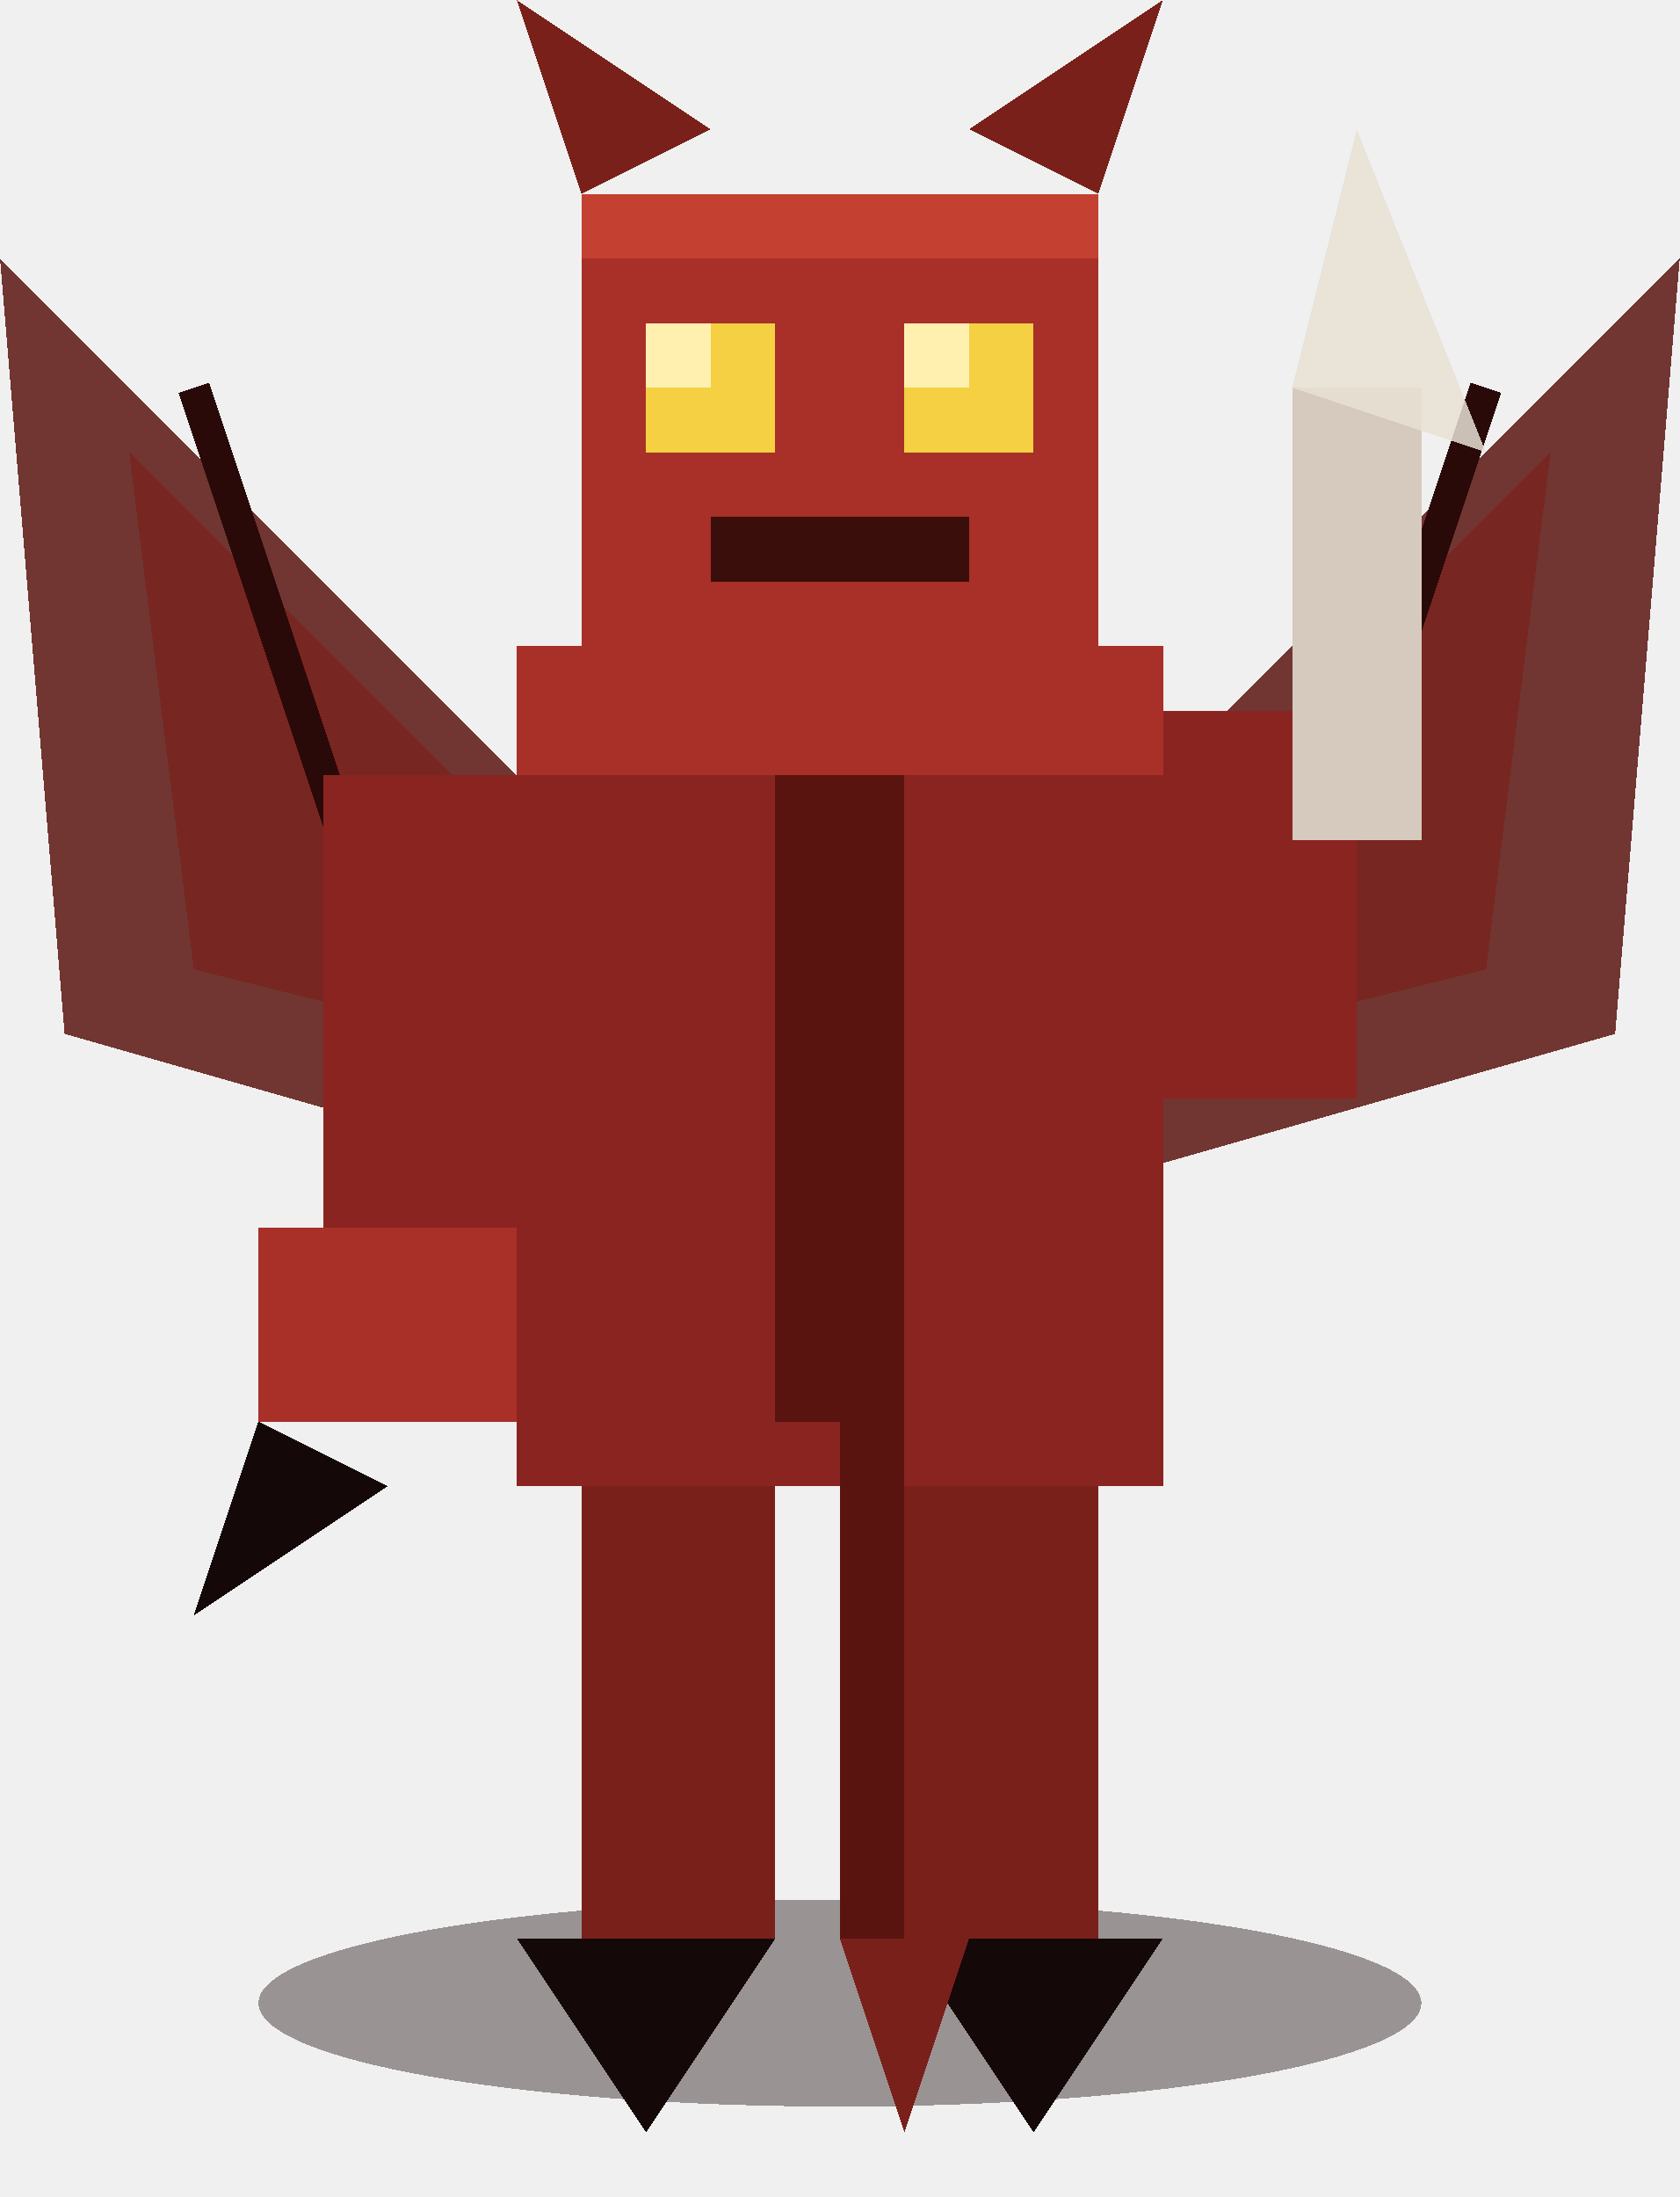
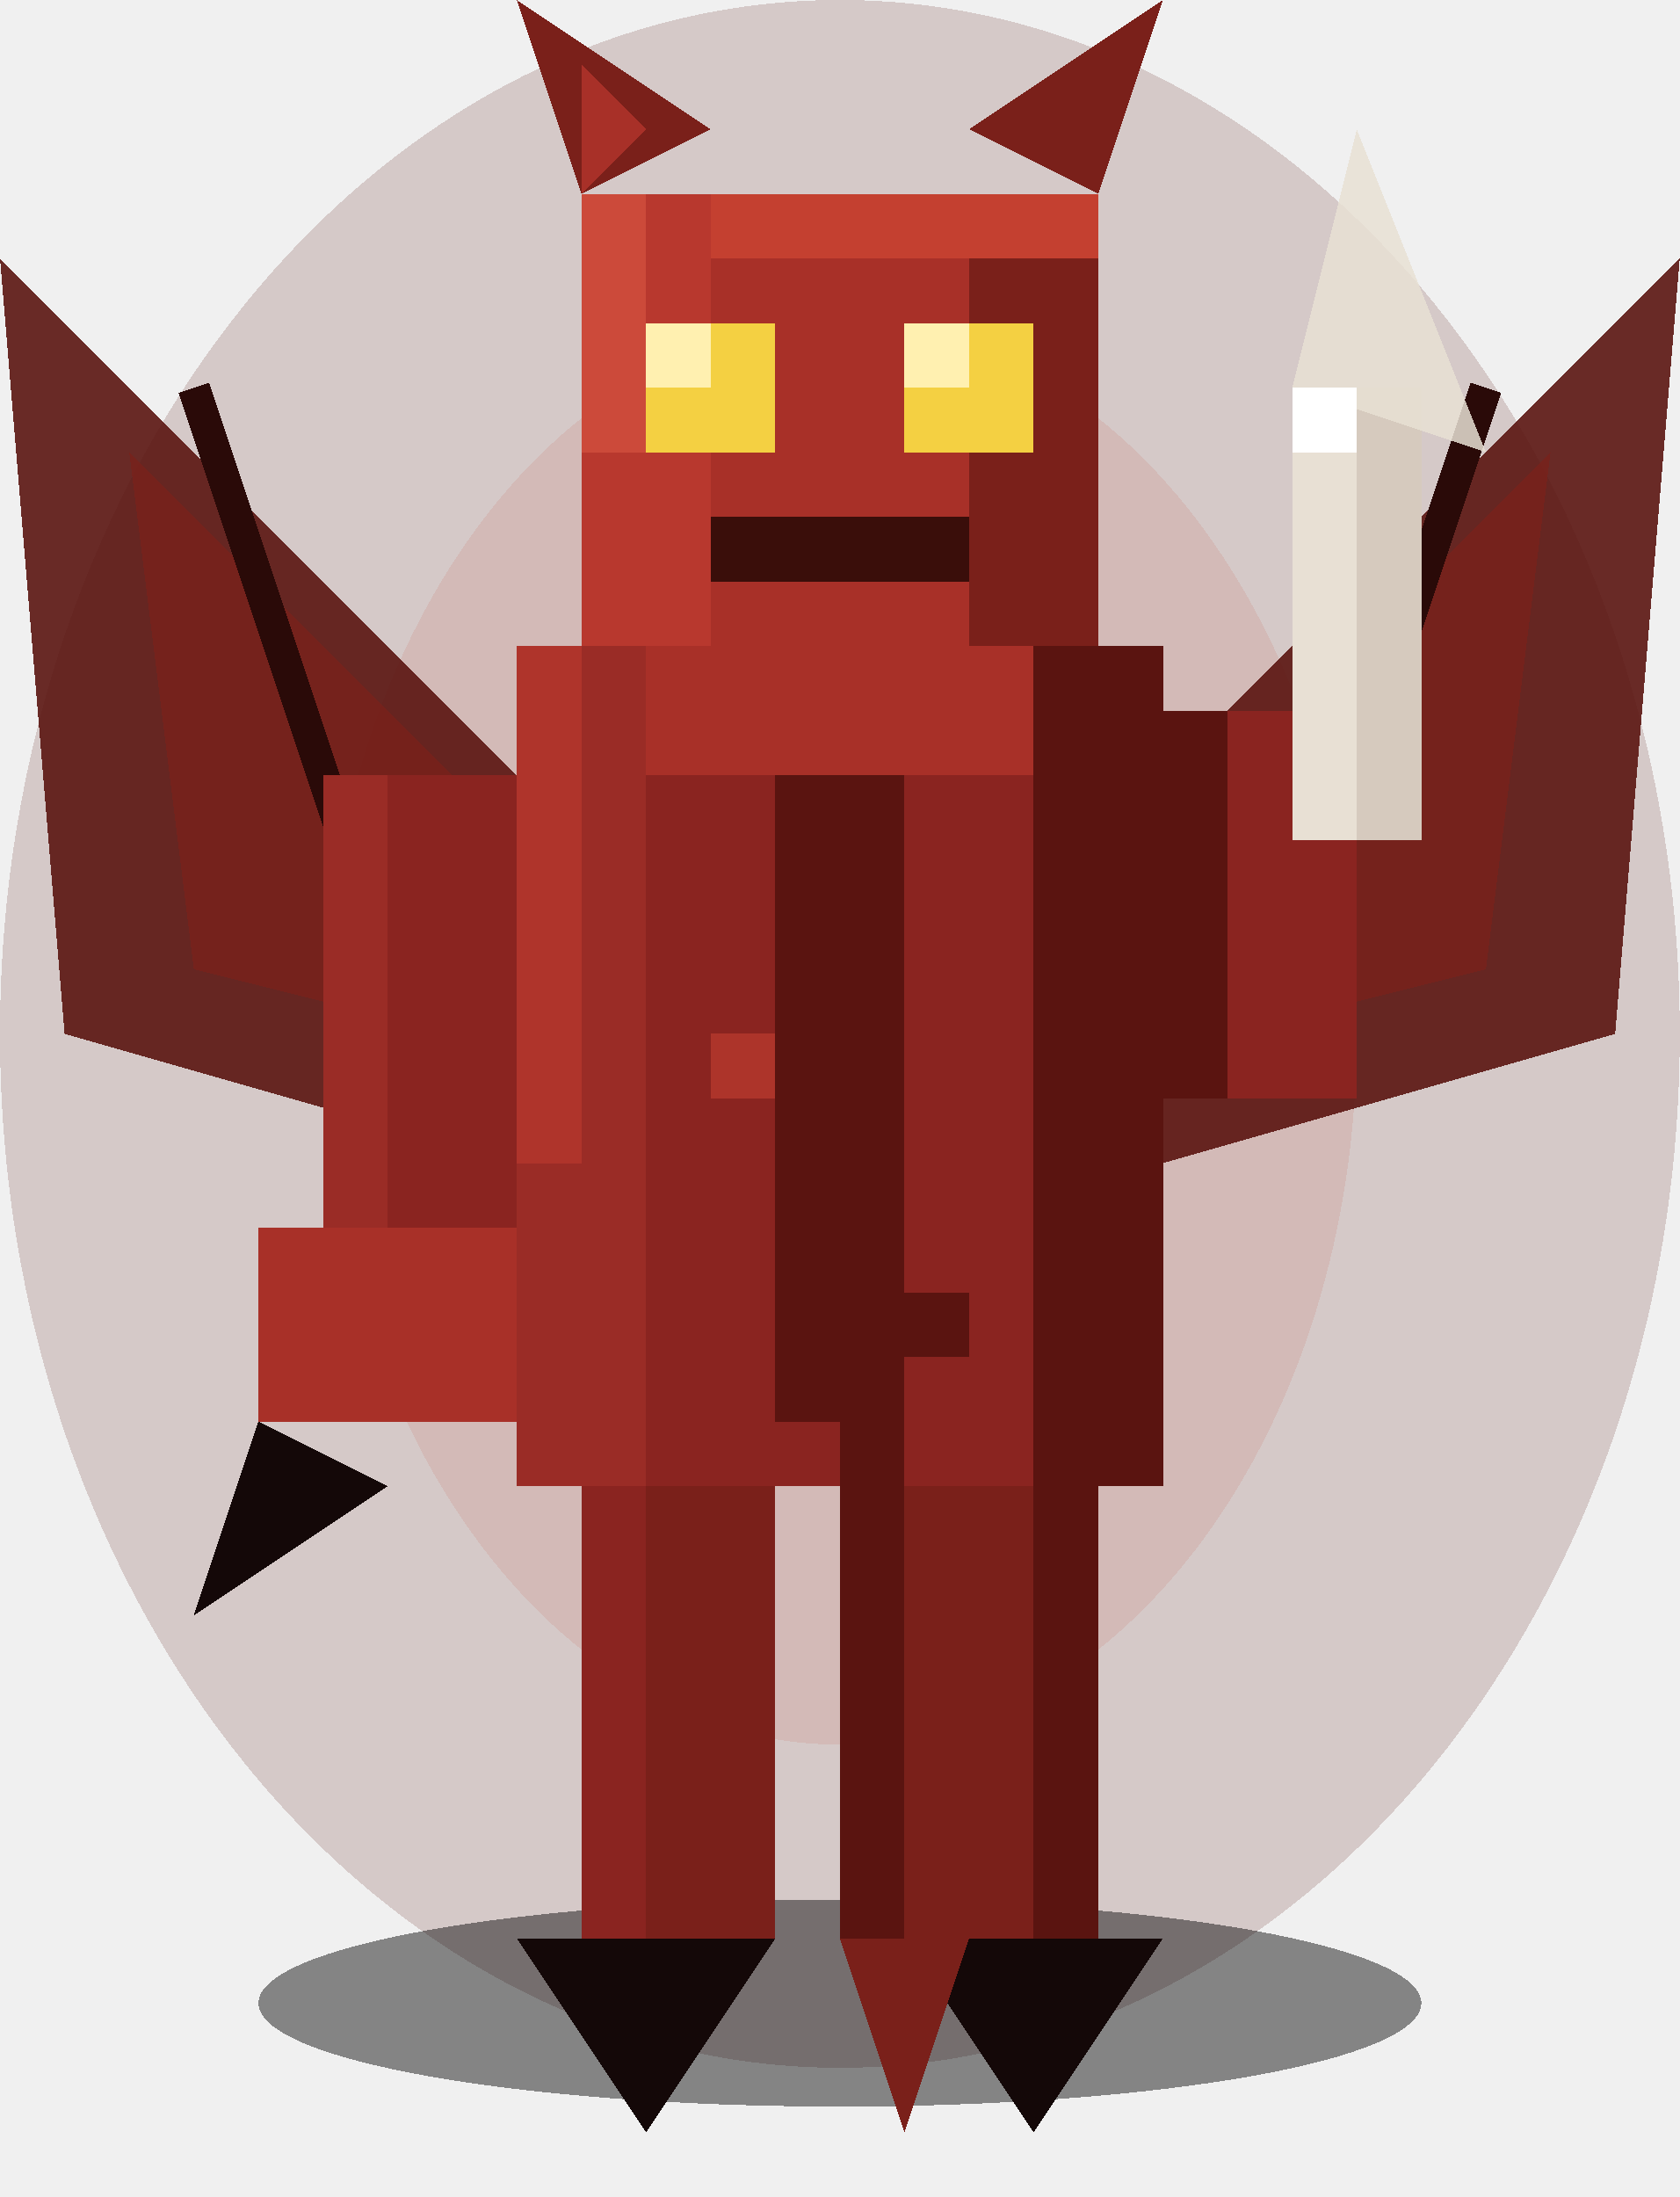
<svg xmlns="http://www.w3.org/2000/svg" viewBox="0 0 26 34" shape-rendering="crispEdges" preserveAspectRatio="xMidYMax meet" aria-label="Spined Abishai">
-   <ellipse cx="13" cy="31" rx="9" ry="1.6" fill="#1a0808" opacity="0.4" />
-   <polygon points="8,12 0,4 1,16 8,18" fill="#5a1410" opacity="0.85" />
-   <polygon points="18,12 26,4 25,16 18,18" fill="#5a1410" opacity="0.85" />
-   <polygon points="7,12 2,7 3,15 7,16" fill="#7a201a" opacity="0.7" />
-   <polygon points="19,12 24,7 23,15 19,16" fill="#7a201a" opacity="0.7" />
+   <ellipse cx="13" cy="16" rx="13" ry="16" fill="#5a1410" opacity="0.18" />
+   <ellipse cx="13" cy="16" rx="8" ry="11" fill="#c0301a" opacity="0.1" />
+   <ellipse cx="13" cy="31" rx="9" ry="1.6" fill="#000" opacity="0.45" />
+   <polygon points="8,12 0,4 1,16 8,18" fill="#5a1410" opacity="0.9" />
+   <polygon points="18,12 26,4 25,16 18,18" fill="#5a1410" opacity="0.9" />
+   <polygon points="7,12 2,7 3,15 7,16" fill="#7a201a" opacity="0.75" />
+   <polygon points="19,12 24,7 23,15 19,16" fill="#7a201a" opacity="0.75" />
  <line x1="3" y1="6" x2="6" y2="15" stroke="#2a0a08" stroke-width="0.5" />
  <line x1="23" y1="6" x2="20" y2="15" stroke="#2a0a08" stroke-width="0.5" />
  <rect x="9" y="3" width="8" height="7" fill="#a83028" />
  <rect x="9" y="3" width="8" height="1" fill="#c44030" />
+   <rect x="9" y="3" width="2" height="7" fill="#b8382e" />
+   <rect x="9" y="3" width="1" height="4" fill="#cc4a3a" />
+   <rect x="15" y="4" width="2" height="6" fill="#7a201a" />
  <polygon points="9,3 8,0 11,2" fill="#7a201a" />
+   <polygon points="9,3 9,1 10,2" fill="#a83028" />
  <polygon points="17,3 18,0 15,2" fill="#7a201a" />
  <rect x="10" y="5" width="2" height="2" fill="#f4d042" />
  <rect x="14" y="5" width="2" height="2" fill="#f4d042" />
  <rect x="10" y="5" width="1" height="1" fill="#fff0b0" />
  <rect x="14" y="5" width="1" height="1" fill="#fff0b0" />
  <rect x="11" y="8" width="4" height="1" fill="#3a0e0a" />
  <rect x="8" y="10" width="10" height="13" fill="#8a2420" />
  <rect x="8" y="10" width="10" height="2" fill="#a83028" />
+   <rect x="8" y="10" width="2" height="13" fill="#9a2c26" />
+   <rect x="8" y="10" width="1" height="8" fill="#b8382e" opacity="0.7" />
+   <rect x="16" y="10" width="2" height="13" fill="#5a1410" />
  <rect x="12" y="12" width="2" height="10" fill="#5a1410" />
-   <polygon points="8,10 6,8 9,11" fill="#d6cabe" opacity="0.8" />
-   <polygon points="18,10 20,8 17,11" fill="#d6cabe" opacity="0.8" />
-   <polygon points="9,14 7,12 10,15" fill="#d6cabe" opacity="0.7" />
+   <polygon points="8,10 6,8 9,11" fill="#d6cabe" />
+   <polygon points="8,10 7,9 9,11" fill="#e8e0d4" opacity="0.7" />
+   <polygon points="18,10 20,8 17,11" fill="#d6cabe" />
+   <polygon points="9,14 7,12 10,15" fill="#d6cabe" opacity="0.8" />
  <polygon points="17,14 19,12 16,15" fill="#d6cabe" opacity="0.7" />
+   <rect x="11" y="16" width="1" height="1" fill="#c44030" opacity="0.6" />
+   <rect x="14" y="20" width="1" height="1" fill="#5a1410" />
  <rect x="5" y="12" width="3" height="9" fill="#8a2420" />
+   <rect x="5" y="12" width="1" height="9" fill="#9a2c26" />
  <rect x="4" y="19" width="4" height="3" fill="#a83028" />
  <polygon points="4,22 3,25 6,23" fill="#140808" />
  <rect x="18" y="11" width="3" height="6" fill="#8a2420" />
+   <rect x="18" y="11" width="1" height="6" fill="#5a1410" />
  <rect x="20" y="6" width="2" height="7" fill="#d6cabe" />
+   <rect x="20" y="6" width="1" height="7" fill="#e8e0d4" />
  <polygon points="20,6 21,2 23,7" fill="#e8e0d4" opacity="0.85" />
+   <rect x="20" y="6" width="1" height="1" fill="#ffffff" />
  <rect x="9" y="23" width="3" height="7" fill="#7a201a" />
+   <rect x="9" y="23" width="1" height="7" fill="#8a2420" />
  <rect x="14" y="23" width="3" height="7" fill="#7a201a" />
+   <rect x="16" y="23" width="1" height="7" fill="#5a1410" />
  <polygon points="8,30 12,30 10,33" fill="#140808" />
  <polygon points="14,30 18,30 16,33" fill="#140808" />
  <rect x="13" y="22" width="1" height="8" fill="#5a1410" />
  <polygon points="13,30 14,33 15,30" fill="#7a201a" />
</svg>
